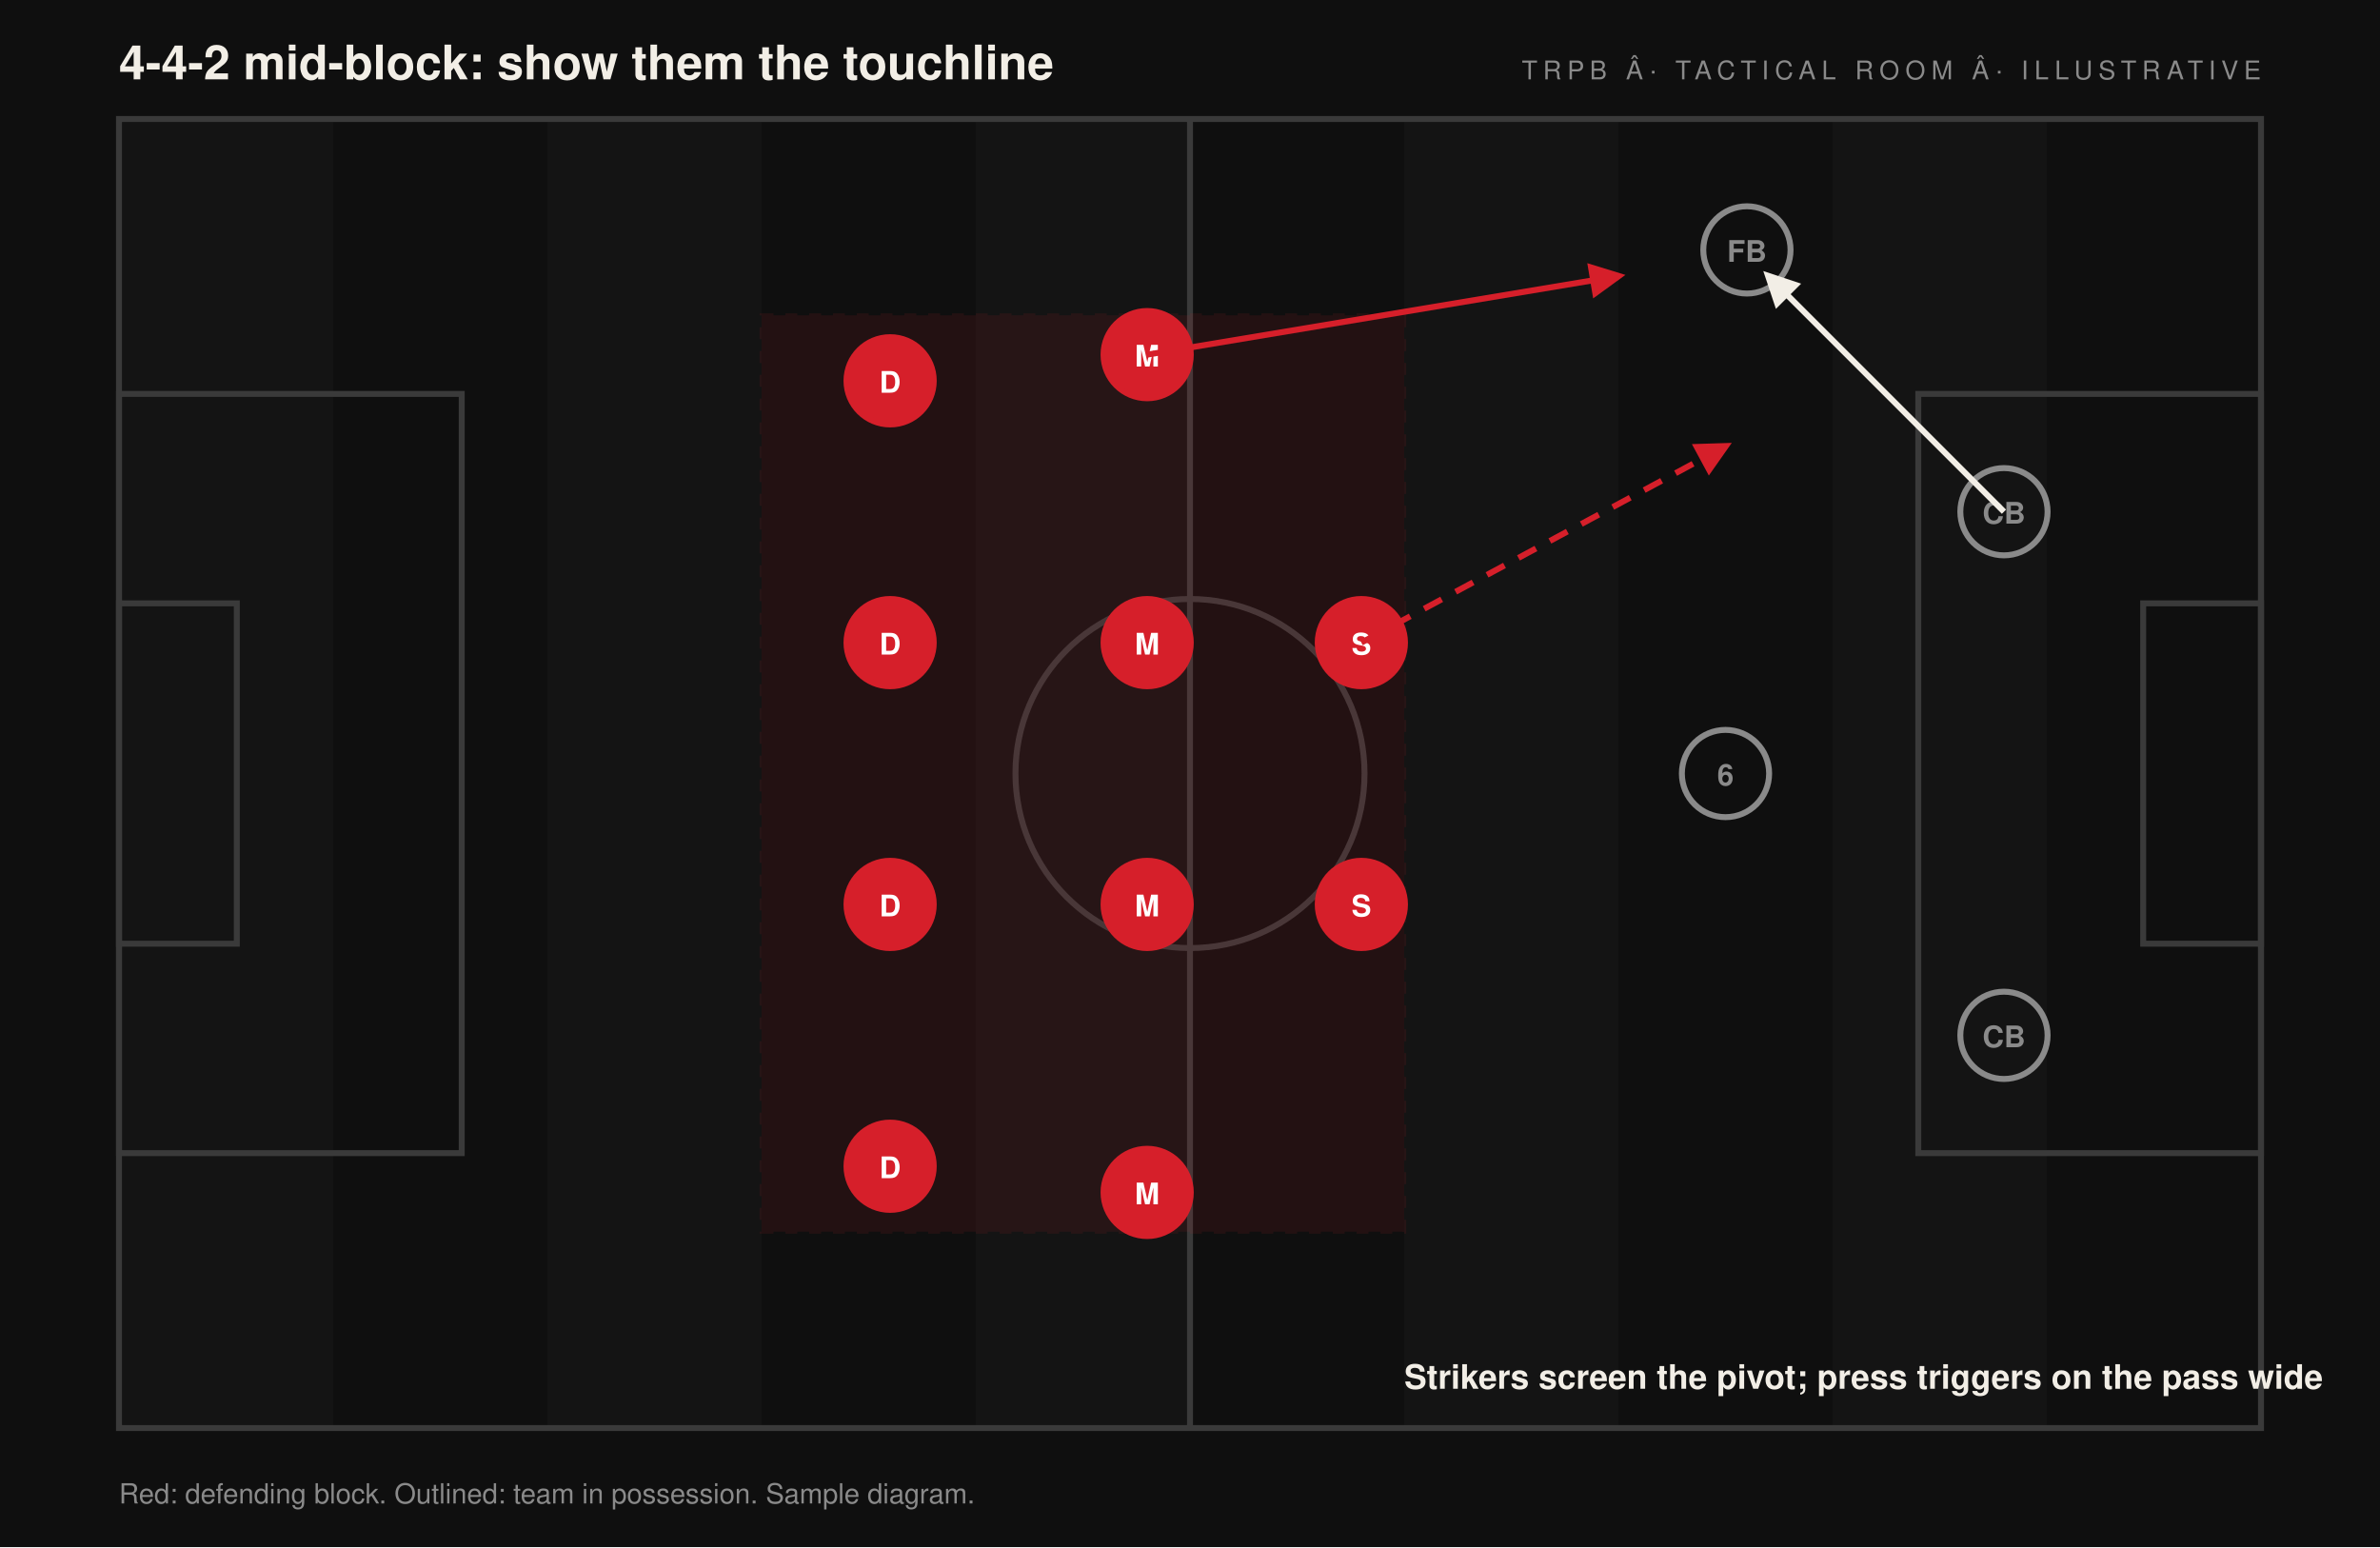
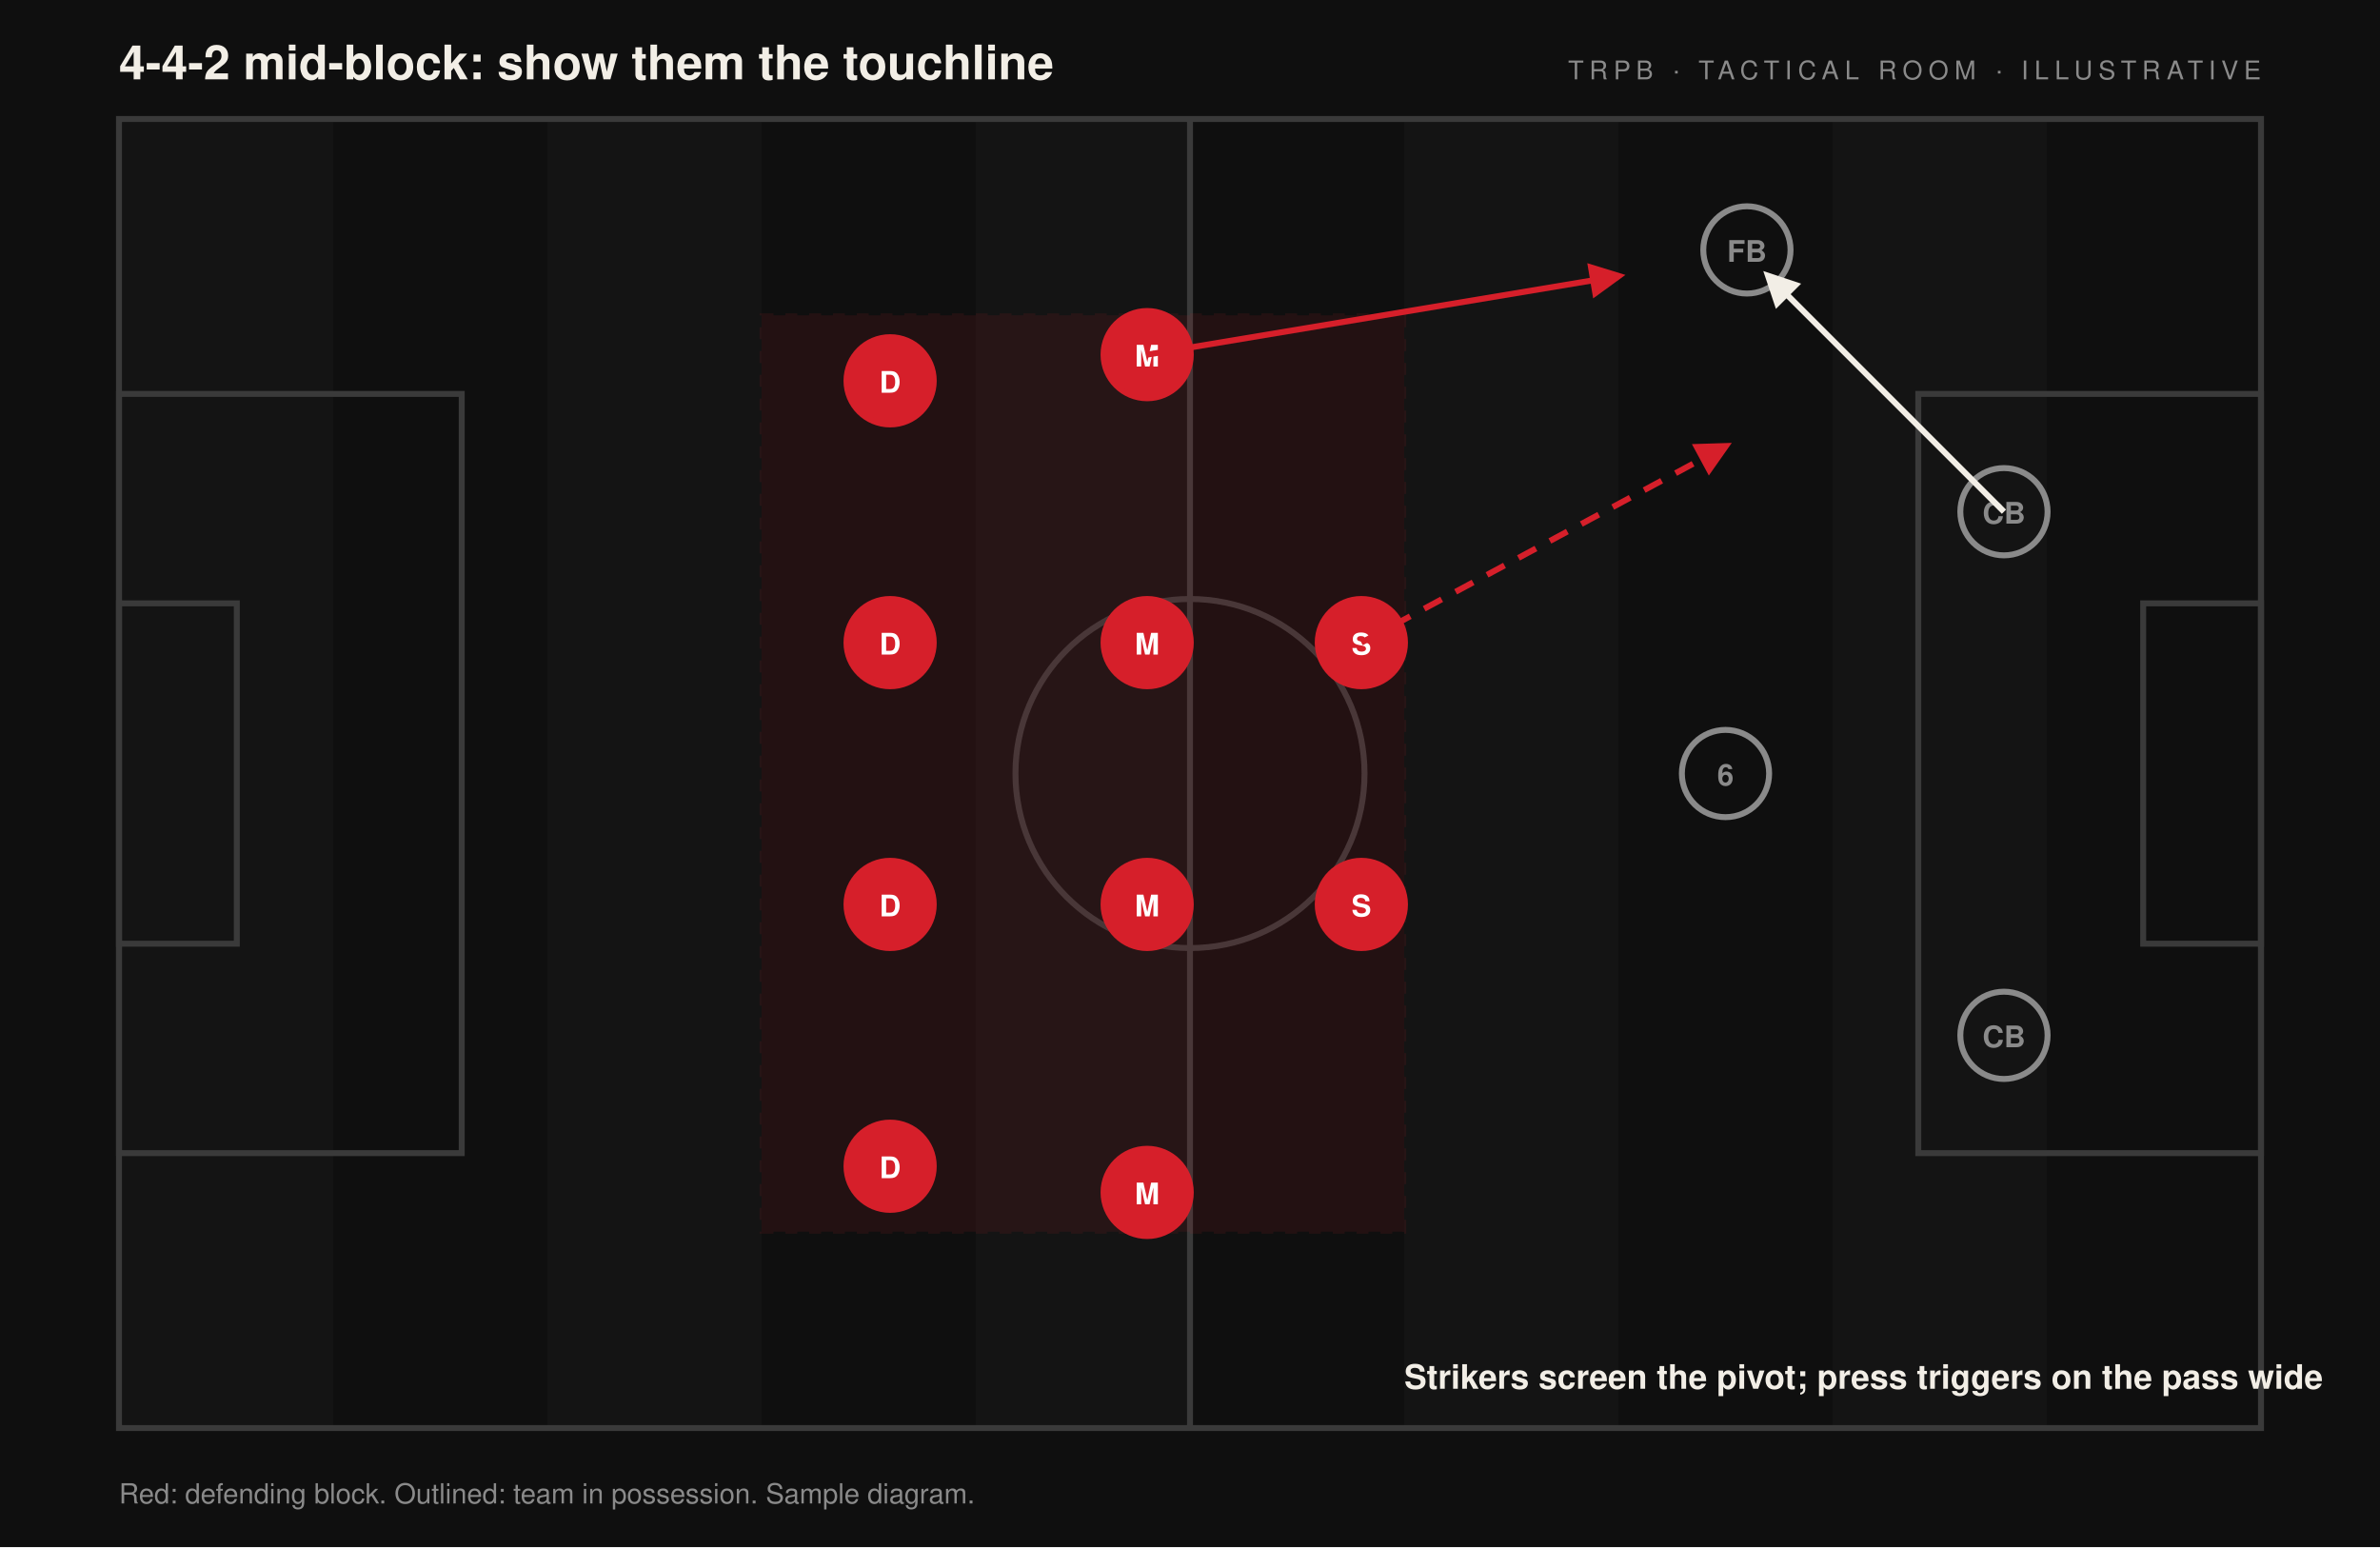
<svg xmlns="http://www.w3.org/2000/svg" viewBox="0 0 1200 780" role="img" aria-label="4-4-2 mid-block: show them the touchline">
  <defs>
    <marker id="ah-b" viewBox="0 0 10 10" refX="8" refY="5" markerWidth="6" markerHeight="6" orient="auto-start-reverse">
      <path d="M0 0L10 5L0 10z" fill="#f2eee6" />
    </marker>
    <marker id="ah-r" viewBox="0 0 10 10" refX="8" refY="5" markerWidth="6" markerHeight="6" orient="auto-start-reverse">
      <path d="M0 0L10 5L0 10z" fill="#d61f2a" />
    </marker>
  </defs>
  <rect width="1200" height="780" fill="#0f0f0f" />
  <rect x="60.0" y="60" width="108.0" height="660" fill="#141414" />
  <rect x="276.0" y="60" width="108.0" height="660" fill="#141414" />
  <rect x="492.0" y="60" width="108.0" height="660" fill="#141414" />
  <rect x="708.0" y="60" width="108.0" height="660" fill="#141414" />
  <rect x="924.0" y="60" width="108.0" height="660" fill="#141414" />
  <rect x="60" y="60" width="1080" height="660" fill="none" stroke="#3a3a3a" stroke-width="3" />
  <line x1="600.0" y1="60" x2="600.0" y2="720" fill="none" stroke="#3a3a3a" stroke-width="3" />
  <circle cx="600.0" cy="390.0" r="88" fill="none" stroke="#3a3a3a" stroke-width="3" />
  <rect x="60" y="198.6" width="172.8" height="382.8" fill="none" stroke="#3a3a3a" stroke-width="3" />
  <rect x="967.2" y="198.6" width="172.8" height="382.8" fill="none" stroke="#3a3a3a" stroke-width="3" />
  <rect x="60" y="304.2" width="59.4" height="171.6" fill="none" stroke="#3a3a3a" stroke-width="3" />
  <rect x="1080.6" y="304.2" width="59.4" height="171.6" fill="none" stroke="#3a3a3a" stroke-width="3" />
  <rect x="384.0" y="159.0" width="324.0" height="462.0" fill="#d61f2a" opacity="0.1" stroke="#d61f2a" stroke-dasharray="6 6" stroke-width="2" />
  <circle cx="448.8" cy="192.0" r="22" fill="#d61f2a" stroke="#d61f2a" stroke-width="3" />
  <text x="448.8" y="198.0" text-anchor="middle" font-family="Helvetica Neue,Helvetica,Arial,sans-serif" font-size="15" font-weight="700" fill="#fff">D</text>
  <circle cx="448.8" cy="324.0" r="22" fill="#d61f2a" stroke="#d61f2a" stroke-width="3" />
  <text x="448.8" y="330.0" text-anchor="middle" font-family="Helvetica Neue,Helvetica,Arial,sans-serif" font-size="15" font-weight="700" fill="#fff">D</text>
  <circle cx="448.8" cy="456.0" r="22" fill="#d61f2a" stroke="#d61f2a" stroke-width="3" />
  <text x="448.8" y="462.0" text-anchor="middle" font-family="Helvetica Neue,Helvetica,Arial,sans-serif" font-size="15" font-weight="700" fill="#fff">D</text>
  <circle cx="448.8" cy="588.0" r="22" fill="#d61f2a" stroke="#d61f2a" stroke-width="3" />
  <text x="448.8" y="594.0" text-anchor="middle" font-family="Helvetica Neue,Helvetica,Arial,sans-serif" font-size="15" font-weight="700" fill="#fff">D</text>
  <circle cx="578.4" cy="178.8" r="22" fill="#d61f2a" stroke="#d61f2a" stroke-width="3" />
  <text x="578.4" y="184.8" text-anchor="middle" font-family="Helvetica Neue,Helvetica,Arial,sans-serif" font-size="15" font-weight="700" fill="#fff">M</text>
  <circle cx="578.4" cy="324.0" r="22" fill="#d61f2a" stroke="#d61f2a" stroke-width="3" />
  <text x="578.4" y="330.0" text-anchor="middle" font-family="Helvetica Neue,Helvetica,Arial,sans-serif" font-size="15" font-weight="700" fill="#fff">M</text>
  <circle cx="578.4" cy="456.0" r="22" fill="#d61f2a" stroke="#d61f2a" stroke-width="3" />
  <text x="578.4" y="462.0" text-anchor="middle" font-family="Helvetica Neue,Helvetica,Arial,sans-serif" font-size="15" font-weight="700" fill="#fff">M</text>
  <circle cx="578.4" cy="601.2" r="22" fill="#d61f2a" stroke="#d61f2a" stroke-width="3" />
  <text x="578.4" y="607.2" text-anchor="middle" font-family="Helvetica Neue,Helvetica,Arial,sans-serif" font-size="15" font-weight="700" fill="#fff">M</text>
  <circle cx="686.4" cy="324.0" r="22" fill="#d61f2a" stroke="#d61f2a" stroke-width="3" />
  <text x="686.4" y="330.0" text-anchor="middle" font-family="Helvetica Neue,Helvetica,Arial,sans-serif" font-size="15" font-weight="700" fill="#fff">S</text>
  <circle cx="686.4" cy="456.0" r="22" fill="#d61f2a" stroke="#d61f2a" stroke-width="3" />
  <text x="686.4" y="462.0" text-anchor="middle" font-family="Helvetica Neue,Helvetica,Arial,sans-serif" font-size="15" font-weight="700" fill="#fff">S</text>
  <circle cx="870.0" cy="390.0" r="22" fill="none" stroke="#8a8a8a" stroke-width="3" />
  <text x="870.0" y="396.0" text-anchor="middle" font-family="Helvetica Neue,Helvetica,Arial,sans-serif" font-size="15" font-weight="700" fill="#8a8a8a">6</text>
  <circle cx="1010.4" cy="258.0" r="22" fill="none" stroke="#8a8a8a" stroke-width="3" />
  <text x="1010.4" y="264.0" text-anchor="middle" font-family="Helvetica Neue,Helvetica,Arial,sans-serif" font-size="15" font-weight="700" fill="#8a8a8a">CB</text>
  <circle cx="1010.4" cy="522.0" r="22" fill="none" stroke="#8a8a8a" stroke-width="3" />
  <text x="1010.4" y="528.0" text-anchor="middle" font-family="Helvetica Neue,Helvetica,Arial,sans-serif" font-size="15" font-weight="700" fill="#8a8a8a">CB</text>
  <circle cx="880.8" cy="126.0" r="22" fill="none" stroke="#8a8a8a" stroke-width="3" />
  <text x="880.8" y="132.0" text-anchor="middle" font-family="Helvetica Neue,Helvetica,Arial,sans-serif" font-size="15" font-weight="700" fill="#8a8a8a">FB</text>
  <line x1="1010.4" y1="258.0" x2="891.6" y2="139.2" stroke="#f2eee6" stroke-width="3" marker-end="url(#ah-b)" />
  <line x1="578.4" y1="178.8" x2="816.0" y2="139.2" stroke="#d61f2a" stroke-width="3" marker-end="url(#ah-r)" />
  <line x1="686.4" y1="324.0" x2="870.0" y2="225.0" stroke="#d61f2a" stroke-width="3" stroke-dasharray="10 8" marker-end="url(#ah-r)" />
  <text x="708.0" y="700.2" text-anchor="start" font-family="Helvetica Neue,Helvetica,Arial,sans-serif" font-size="17" font-weight="600" fill="#f2eee6">Strikers screen the pivot; press triggers on the pass wide</text>
  <text x="60" y="40" font-family="Helvetica Neue,Helvetica,Arial,sans-serif" font-size="24" font-weight="700" fill="#f2eee6">4-4-2 mid-block: show them the touchline</text>
-   <text x="1140" y="40" text-anchor="end" font-family="Helvetica Neue,Helvetica,Arial,sans-serif" font-size="13" letter-spacing="3" fill="#8a8a8a">TRPB Â· TACTICAL ROOM Â· ILLUSTRATIVE</text>
+   <text x="1140" y="40" text-anchor="end" font-family="Helvetica Neue,Helvetica,Arial,sans-serif" font-size="13" letter-spacing="3" fill="#8a8a8a">TRPB · TACTICAL ROOM · ILLUSTRATIVE</text>
  <text x="60" y="758" font-family="Helvetica Neue,Helvetica,Arial,sans-serif" font-size="14" fill="#8a8a8a">Red: defending block. Outlined: team in possession. Sample diagram.</text>
</svg>
